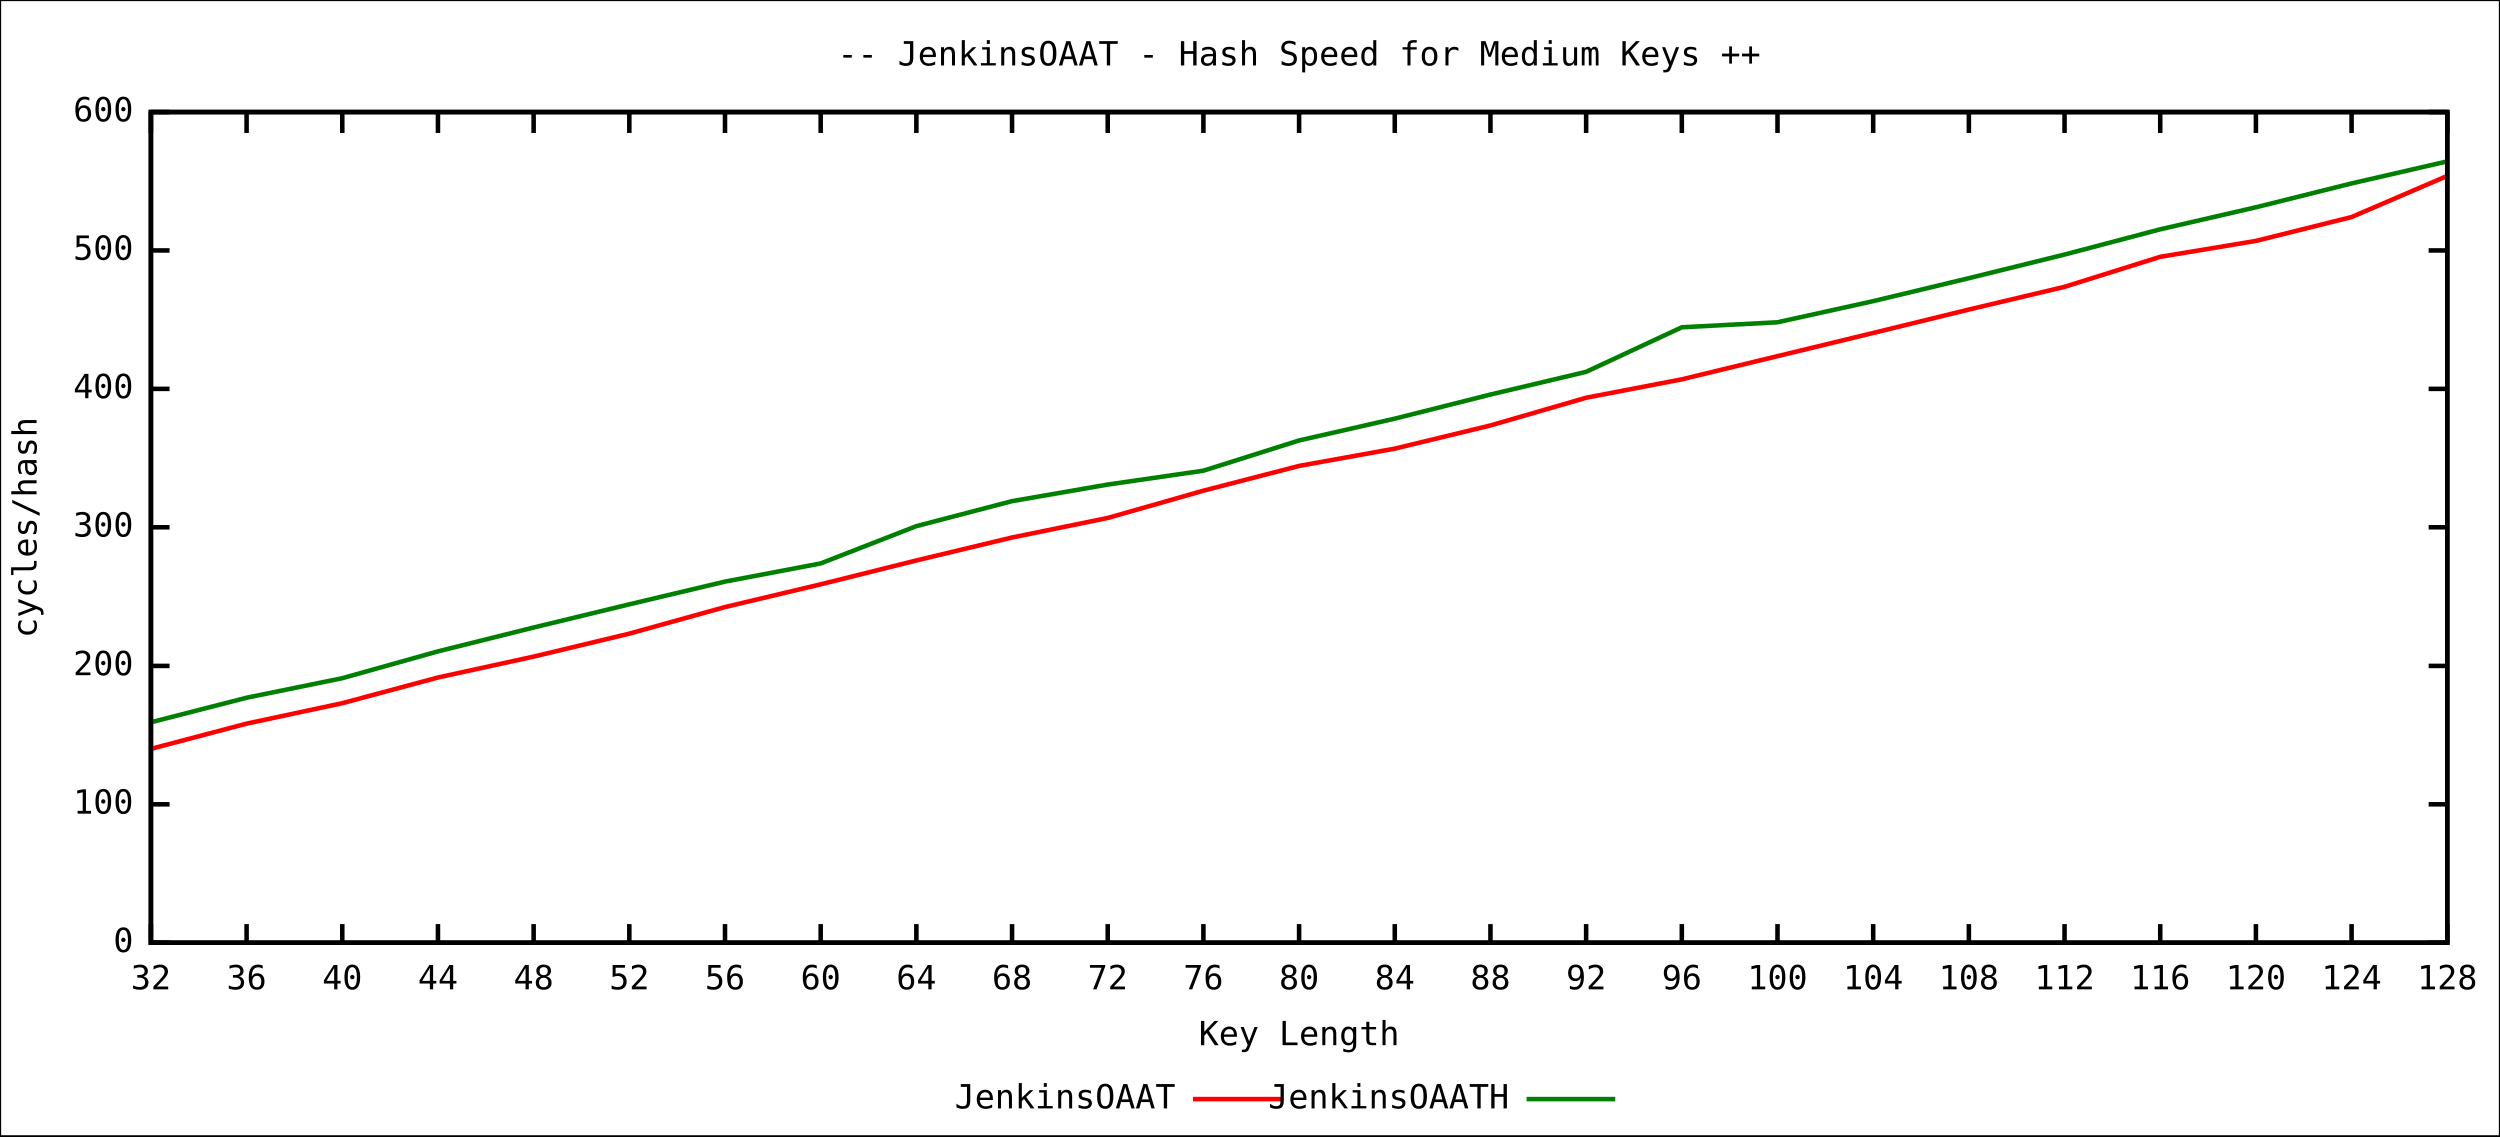
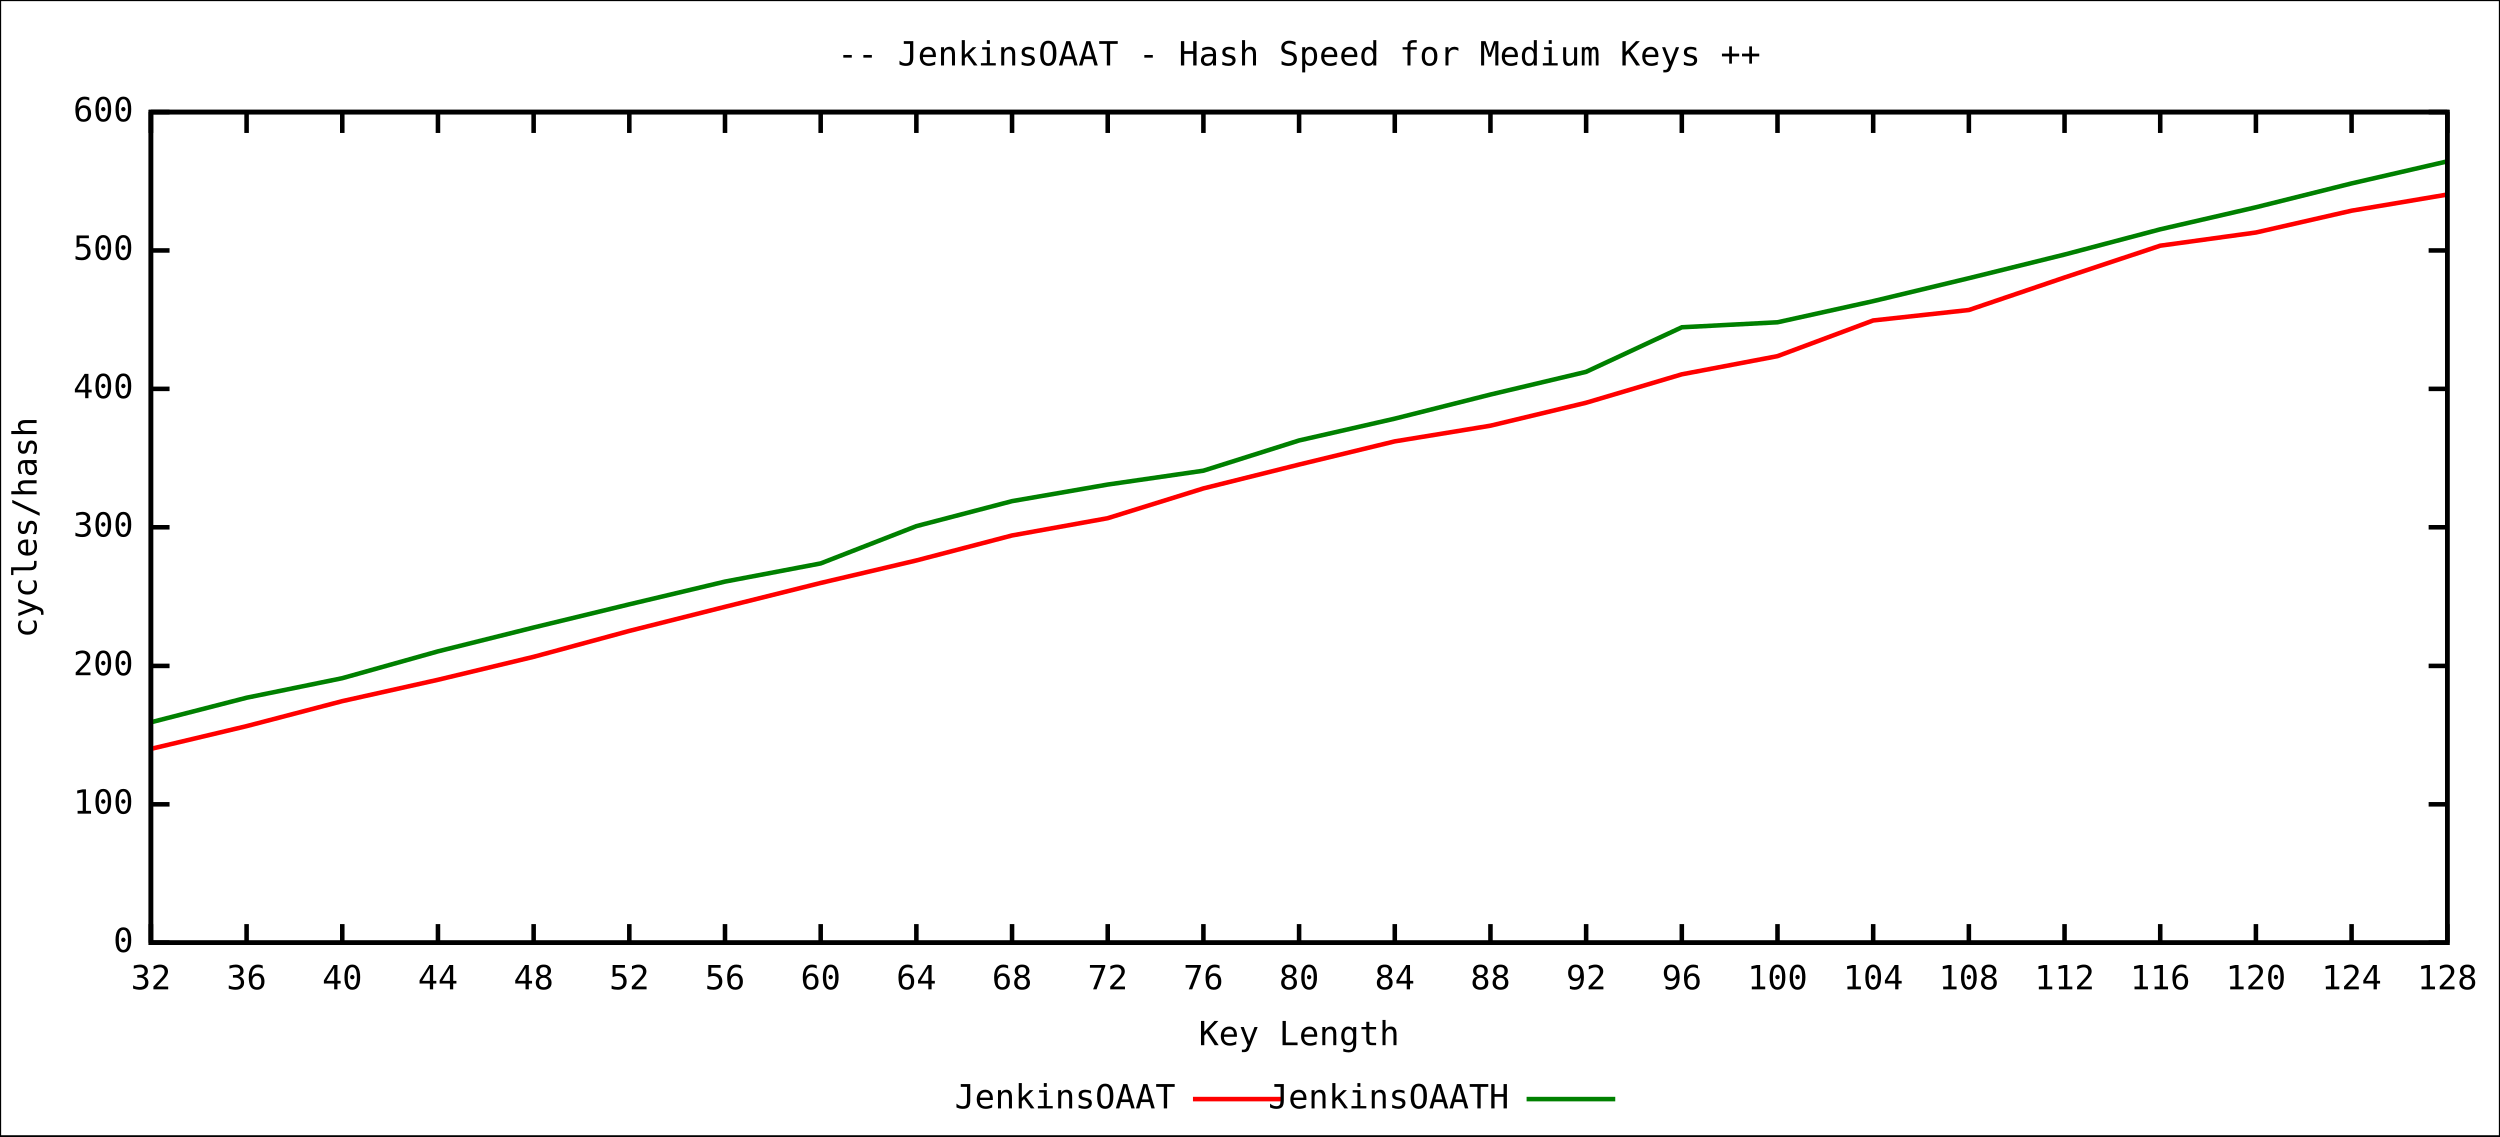
<svg xmlns="http://www.w3.org/2000/svg" xmlns:xlink="http://www.w3.org/1999/xlink" width="1100" height="500" viewBox="0 0 1100 500">
  <rect x="0" y="0" width="1100" height="500" fill="#ffffff" stroke="black" stroke-width="1" />
  <g id="gnuplot_canvas">
    <defs>
      <circle id="gpDot" r="0.5" stroke-width="0.5" />
      <path id="gpPt0" stroke-width="0.244" stroke="currentColor" d="M-1,0 h2 M0,-1 v2" />
      <path id="gpPt1" stroke-width="0.244" stroke="currentColor" d="M-1,-1 L1,1 M1,-1 L-1,1" />
      <path id="gpPt2" stroke-width="0.244" stroke="currentColor" d="M-1,0 L1,0 M0,-1 L0,1 M-1,-1 L1,1 M-1,1 L1,-1" />
      <rect id="gpPt3" stroke-width="0.244" stroke="currentColor" x="-1" y="-1" width="2" height="2" />
      <rect id="gpPt4" stroke-width="0.244" stroke="currentColor" fill="currentColor" x="-1" y="-1" width="2" height="2" />
      <circle id="gpPt5" stroke-width="0.244" stroke="currentColor" cx="0" cy="0" r="1" />
      <use xlink:href="#gpPt5" id="gpPt6" fill="currentColor" stroke="none" />
      <path id="gpPt7" stroke-width="0.244" stroke="currentColor" d="M0,-1.33 L-1.33,0.67 L1.33,0.67 z" />
      <use xlink:href="#gpPt7" id="gpPt8" fill="currentColor" stroke="none" />
      <use xlink:href="#gpPt7" id="gpPt9" stroke="currentColor" transform="rotate(180)" />
      <use xlink:href="#gpPt9" id="gpPt10" fill="currentColor" stroke="none" />
      <use xlink:href="#gpPt3" id="gpPt11" stroke="currentColor" transform="rotate(45)" />
      <use xlink:href="#gpPt11" id="gpPt12" fill="currentColor" stroke="none" />
    </defs>
    <g style="fill:none; color:white; stroke:black; stroke-width:2.00; stroke-linecap:butt; stroke-linejoin:miter">
</g>
    <g style="fill:none; color:black; stroke:currentColor; stroke-width:2.00; stroke-linecap:butt; stroke-linejoin:miter">
      <path stroke="black" d="M66.4,414.8 L74.6,414.8 M1076.8,414.8 L1068.6,414.8  h0.01" />
      <g transform="translate(58.7,418.9)" style="stroke:none; fill:black; font-family:mono; font-size:11.00pt; text-anchor:end">
        <text> 0</text>
      </g>
      <path stroke="black" d="M66.4,353.9 L74.6,353.9 M1076.8,353.9 L1068.6,353.9  h0.01" />
      <g transform="translate(58.7,358.0)" style="stroke:none; fill:black; font-family:mono; font-size:11.00pt; text-anchor:end">
        <text> 100</text>
      </g>
      <path stroke="black" d="M66.4,293.0 L74.6,293.0 M1076.8,293.0 L1068.6,293.0  h0.01" />
      <g transform="translate(58.7,297.1)" style="stroke:none; fill:black; font-family:mono; font-size:11.00pt; text-anchor:end">
        <text> 200</text>
      </g>
      <path stroke="black" d="M66.4,232.0 L74.6,232.0 M1076.8,232.0 L1068.6,232.0  h0.01" />
      <g transform="translate(58.7,236.1)" style="stroke:none; fill:black; font-family:mono; font-size:11.00pt; text-anchor:end">
        <text> 300</text>
      </g>
      <path stroke="black" d="M66.4,171.1 L74.6,171.1 M1076.8,171.1 L1068.6,171.1  h0.01" />
      <g transform="translate(58.7,175.2)" style="stroke:none; fill:black; font-family:mono; font-size:11.00pt; text-anchor:end">
        <text> 400</text>
      </g>
      <path stroke="black" d="M66.4,110.2 L74.6,110.2 M1076.8,110.2 L1068.6,110.2  h0.01" />
      <g transform="translate(58.7,114.3)" style="stroke:none; fill:black; font-family:mono; font-size:11.00pt; text-anchor:end">
        <text> 500</text>
      </g>
      <path stroke="black" d="M66.4,49.3 L74.6,49.3 M1076.8,49.3 L1068.6,49.3  h0.01" />
      <g transform="translate(58.7,53.4)" style="stroke:none; fill:black; font-family:mono; font-size:11.00pt; text-anchor:end">
        <text> 600</text>
      </g>
      <path stroke="black" d="M66.4,414.8 L66.4,406.6 M66.4,49.3 L66.4,57.5  h0.01" />
      <g transform="translate(66.4,435.3)" style="stroke:none; fill:black; font-family:mono; font-size:11.00pt; text-anchor:middle">
        <text> 32</text>
      </g>
      <path stroke="black" d="M108.5,414.8 L108.5,406.6 M108.5,49.3 L108.5,57.5  h0.01" />
      <g transform="translate(108.5,435.3)" style="stroke:none; fill:black; font-family:mono; font-size:11.00pt; text-anchor:middle">
        <text> 36</text>
      </g>
      <path stroke="black" d="M150.6,414.8 L150.6,406.6 M150.6,49.3 L150.6,57.5  h0.01" />
      <g transform="translate(150.6,435.3)" style="stroke:none; fill:black; font-family:mono; font-size:11.00pt; text-anchor:middle">
        <text> 40</text>
      </g>
      <path stroke="black" d="M192.7,414.8 L192.7,406.6 M192.7,49.3 L192.7,57.5  h0.01" />
      <g transform="translate(192.7,435.3)" style="stroke:none; fill:black; font-family:mono; font-size:11.00pt; text-anchor:middle">
        <text> 44</text>
      </g>
      <path stroke="black" d="M234.8,414.8 L234.8,406.6 M234.8,49.3 L234.8,57.5  h0.01" />
      <g transform="translate(234.8,435.3)" style="stroke:none; fill:black; font-family:mono; font-size:11.00pt; text-anchor:middle">
        <text> 48</text>
      </g>
      <path stroke="black" d="M276.9,414.8 L276.9,406.6 M276.9,49.3 L276.9,57.5  h0.01" />
      <g transform="translate(276.9,435.3)" style="stroke:none; fill:black; font-family:mono; font-size:11.00pt; text-anchor:middle">
        <text> 52</text>
      </g>
      <path stroke="black" d="M319.0,414.8 L319.0,406.6 M319.0,49.3 L319.0,57.5  h0.01" />
      <g transform="translate(319.0,435.3)" style="stroke:none; fill:black; font-family:mono; font-size:11.00pt; text-anchor:middle">
        <text> 56</text>
      </g>
      <path stroke="black" d="M361.1,414.8 L361.1,406.6 M361.1,49.3 L361.1,57.5  h0.01" />
      <g transform="translate(361.1,435.3)" style="stroke:none; fill:black; font-family:mono; font-size:11.00pt; text-anchor:middle">
        <text> 60</text>
      </g>
      <path stroke="black" d="M403.2,414.8 L403.2,406.6 M403.2,49.3 L403.2,57.5  h0.01" />
      <g transform="translate(403.2,435.3)" style="stroke:none; fill:black; font-family:mono; font-size:11.00pt; text-anchor:middle">
        <text> 64</text>
      </g>
      <path stroke="black" d="M445.3,414.8 L445.3,406.6 M445.3,49.3 L445.3,57.5  h0.01" />
      <g transform="translate(445.3,435.3)" style="stroke:none; fill:black; font-family:mono; font-size:11.00pt; text-anchor:middle">
        <text> 68</text>
      </g>
      <path stroke="black" d="M487.4,414.8 L487.4,406.6 M487.4,49.3 L487.4,57.5  h0.01" />
      <g transform="translate(487.4,435.3)" style="stroke:none; fill:black; font-family:mono; font-size:11.00pt; text-anchor:middle">
        <text> 72</text>
      </g>
      <path stroke="black" d="M529.5,414.8 L529.5,406.6 M529.5,49.3 L529.5,57.5  h0.01" />
      <g transform="translate(529.5,435.3)" style="stroke:none; fill:black; font-family:mono; font-size:11.00pt; text-anchor:middle">
        <text> 76</text>
      </g>
      <path stroke="black" d="M571.6,414.8 L571.6,406.6 M571.6,49.3 L571.6,57.5  h0.01" />
      <g transform="translate(571.6,435.3)" style="stroke:none; fill:black; font-family:mono; font-size:11.00pt; text-anchor:middle">
        <text> 80</text>
      </g>
      <path stroke="black" d="M613.7,414.8 L613.7,406.6 M613.7,49.3 L613.7,57.5  h0.01" />
      <g transform="translate(613.7,435.3)" style="stroke:none; fill:black; font-family:mono; font-size:11.00pt; text-anchor:middle">
        <text> 84</text>
      </g>
      <path stroke="black" d="M655.8,414.8 L655.8,406.6 M655.8,49.3 L655.8,57.5  h0.01" />
      <g transform="translate(655.8,435.3)" style="stroke:none; fill:black; font-family:mono; font-size:11.00pt; text-anchor:middle">
        <text> 88</text>
      </g>
      <path stroke="black" d="M697.9,414.8 L697.9,406.6 M697.9,49.3 L697.9,57.5  h0.01" />
      <g transform="translate(697.9,435.3)" style="stroke:none; fill:black; font-family:mono; font-size:11.00pt; text-anchor:middle">
        <text> 92</text>
      </g>
      <path stroke="black" d="M740.0,414.8 L740.0,406.6 M740.0,49.3 L740.0,57.5  h0.01" />
      <g transform="translate(740.0,435.3)" style="stroke:none; fill:black; font-family:mono; font-size:11.00pt; text-anchor:middle">
        <text> 96</text>
      </g>
      <path stroke="black" d="M782.1,414.8 L782.1,406.6 M782.1,49.3 L782.1,57.5  h0.01" />
      <g transform="translate(782.1,435.3)" style="stroke:none; fill:black; font-family:mono; font-size:11.00pt; text-anchor:middle">
        <text> 100</text>
      </g>
      <path stroke="black" d="M824.2,414.8 L824.2,406.6 M824.2,49.3 L824.2,57.5  h0.01" />
      <g transform="translate(824.2,435.3)" style="stroke:none; fill:black; font-family:mono; font-size:11.00pt; text-anchor:middle">
        <text> 104</text>
      </g>
      <path stroke="black" d="M866.3,414.8 L866.3,406.6 M866.3,49.3 L866.3,57.5  h0.01" />
      <g transform="translate(866.3,435.3)" style="stroke:none; fill:black; font-family:mono; font-size:11.00pt; text-anchor:middle">
        <text> 108</text>
      </g>
      <path stroke="black" d="M908.4,414.8 L908.4,406.6 M908.4,49.3 L908.4,57.5  h0.01" />
      <g transform="translate(908.4,435.3)" style="stroke:none; fill:black; font-family:mono; font-size:11.00pt; text-anchor:middle">
        <text> 112</text>
      </g>
      <path stroke="black" d="M950.5,414.8 L950.5,406.6 M950.5,49.3 L950.5,57.5  h0.01" />
      <g transform="translate(950.5,435.3)" style="stroke:none; fill:black; font-family:mono; font-size:11.00pt; text-anchor:middle">
        <text> 116</text>
      </g>
      <path stroke="black" d="M992.6,414.8 L992.6,406.6 M992.6,49.3 L992.6,57.5  h0.01" />
      <g transform="translate(992.6,435.3)" style="stroke:none; fill:black; font-family:mono; font-size:11.00pt; text-anchor:middle">
        <text> 120</text>
      </g>
      <path stroke="black" d="M1034.7,414.8 L1034.7,406.6 M1034.7,49.3 L1034.7,57.5  h0.01" />
      <g transform="translate(1034.7,435.3)" style="stroke:none; fill:black; font-family:mono; font-size:11.00pt; text-anchor:middle">
        <text> 124</text>
      </g>
      <path stroke="black" d="M1076.8,414.8 L1076.8,406.6 M1076.8,49.3 L1076.8,57.5  h0.01" />
      <g transform="translate(1076.8,435.3)" style="stroke:none; fill:black; font-family:mono; font-size:11.00pt; text-anchor:middle">
        <text> 128</text>
      </g>
      <path stroke="black" d="M66.4,49.3 L66.4,414.8 L1076.8,414.8 L1076.8,49.3 L66.4,49.3 Z  h0.01" />
      <g transform="translate(16.1,232.1) rotate(270)" style="stroke:none; fill:black; font-family:mono; font-size:11.00pt; text-anchor:middle">
        <text>cycles/hash</text>
      </g>
      <g transform="translate(571.6,459.9)" style="stroke:none; fill:black; font-family:mono; font-size:11.00pt; text-anchor:middle">
        <text>Key Length</text>
      </g>
      <g transform="translate(571.6,28.8)" style="stroke:none; fill:black; font-family:mono; font-size:11.00pt; text-anchor:middle">
        <text>
          <a href="JenkinsOAAT.short.svg">--</a> JenkinsOAAT - Hash Speed for Medium Keys <a href="JenkinsOAAT.long.svg">++</a>
        </text>
      </g>
    </g>
    <g id="JenkinsOAAT">
      <g style="fill:none; color:red; stroke:currentColor; stroke-width:2.00; stroke-linecap:butt; stroke-linejoin:miter">
        <g visibility="visible">
          <g transform="translate(517.2,487.7)" style="stroke:none; fill:black; font-family:mono; font-size:11.00pt; text-anchor:end">
            <text>JenkinsOAAT</text>
          </g>
          <path d="M524.9,483.6 L563.9,483.6  h0.01" />
        </g>
-         <path d="M66.4,329.5 L108.5,318.4 L150.6,309.4 L192.7,298.1 L234.8,288.9 L276.9,278.8 L319.0,267.1 L361.1,257.1    L403.2,246.6 L445.3,236.5 L487.4,227.9 L529.5,215.9 L571.6,205.0 L613.7,197.4 L655.8,187.2 L697.9,175.0    L740.0,166.9 L782.1,156.7 L824.2,146.5 L866.3,136.2 L908.4,126.2 L950.5,113.0 L992.6,106.0 L1034.7,95.5    L1076.8,77.4  h0.01" />
+         <path d="M66.4,329.5 L108.5,319.5 L150.6,308.5 L192.7,299.1 L234.8,289.0 L276.9,277.6 L319.0,267.0 L361.1,256.5    L403.2,246.6 L445.3,235.6 L487.4,228.0 L529.5,214.9 L571.6,204.4 L613.7,194.2 L655.8,187.3 L697.9,177.2    L740.0,164.7 L782.1,156.7 L824.2,141.0 L866.3,136.4 L908.4,122.1 L950.5,108.1 L992.6,102.3 L1034.7,92.7    L1076.8,85.6  h0.01" />
      </g>
    </g>
    <g id="JenkinsOAATH">
      <g style="fill:none; color:green; stroke:currentColor; stroke-width:2.00; stroke-linecap:butt; stroke-linejoin:miter">
        <g visibility="visible">
          <g transform="translate(664.0,487.7)" style="stroke:none; fill:black; font-family:mono; font-size:11.00pt; text-anchor:end">
            <text>JenkinsOAATH</text>
          </g>
          <path d="M671.7,483.6 L710.7,483.6  h0.01" />
        </g>
        <path d="M66.4,317.8 L108.5,307.0 L150.6,298.4 L192.7,286.6 L234.8,276.1 L276.9,265.9 L319.0,255.9 L361.1,247.9    L403.2,231.5 L445.3,220.5 L487.4,213.2 L529.5,207.1 L571.6,193.8 L613.7,184.2 L655.8,173.6 L697.9,163.6    L740.0,144.0 L782.1,141.8 L824.2,132.5 L866.3,122.4 L908.4,112.0 L950.5,100.9 L992.6,91.2 L1034.7,80.7    L1076.8,71.0  h0.01" />
      </g>
    </g>
    <g style="fill:none; color:black; stroke:currentColor; stroke-width:2.00; stroke-linecap:butt; stroke-linejoin:miter">
      <path stroke="black" d="M66.4,49.3 L66.4,414.8 L1076.8,414.8 L1076.8,49.3 L66.4,49.3 Z  h0.01" />
    </g>
  </g>
  <text id="coord_text" text-anchor="start" pointer-events="none" font-size="12" font-family="Arial" visibility="hidden"> </text>
</svg>
